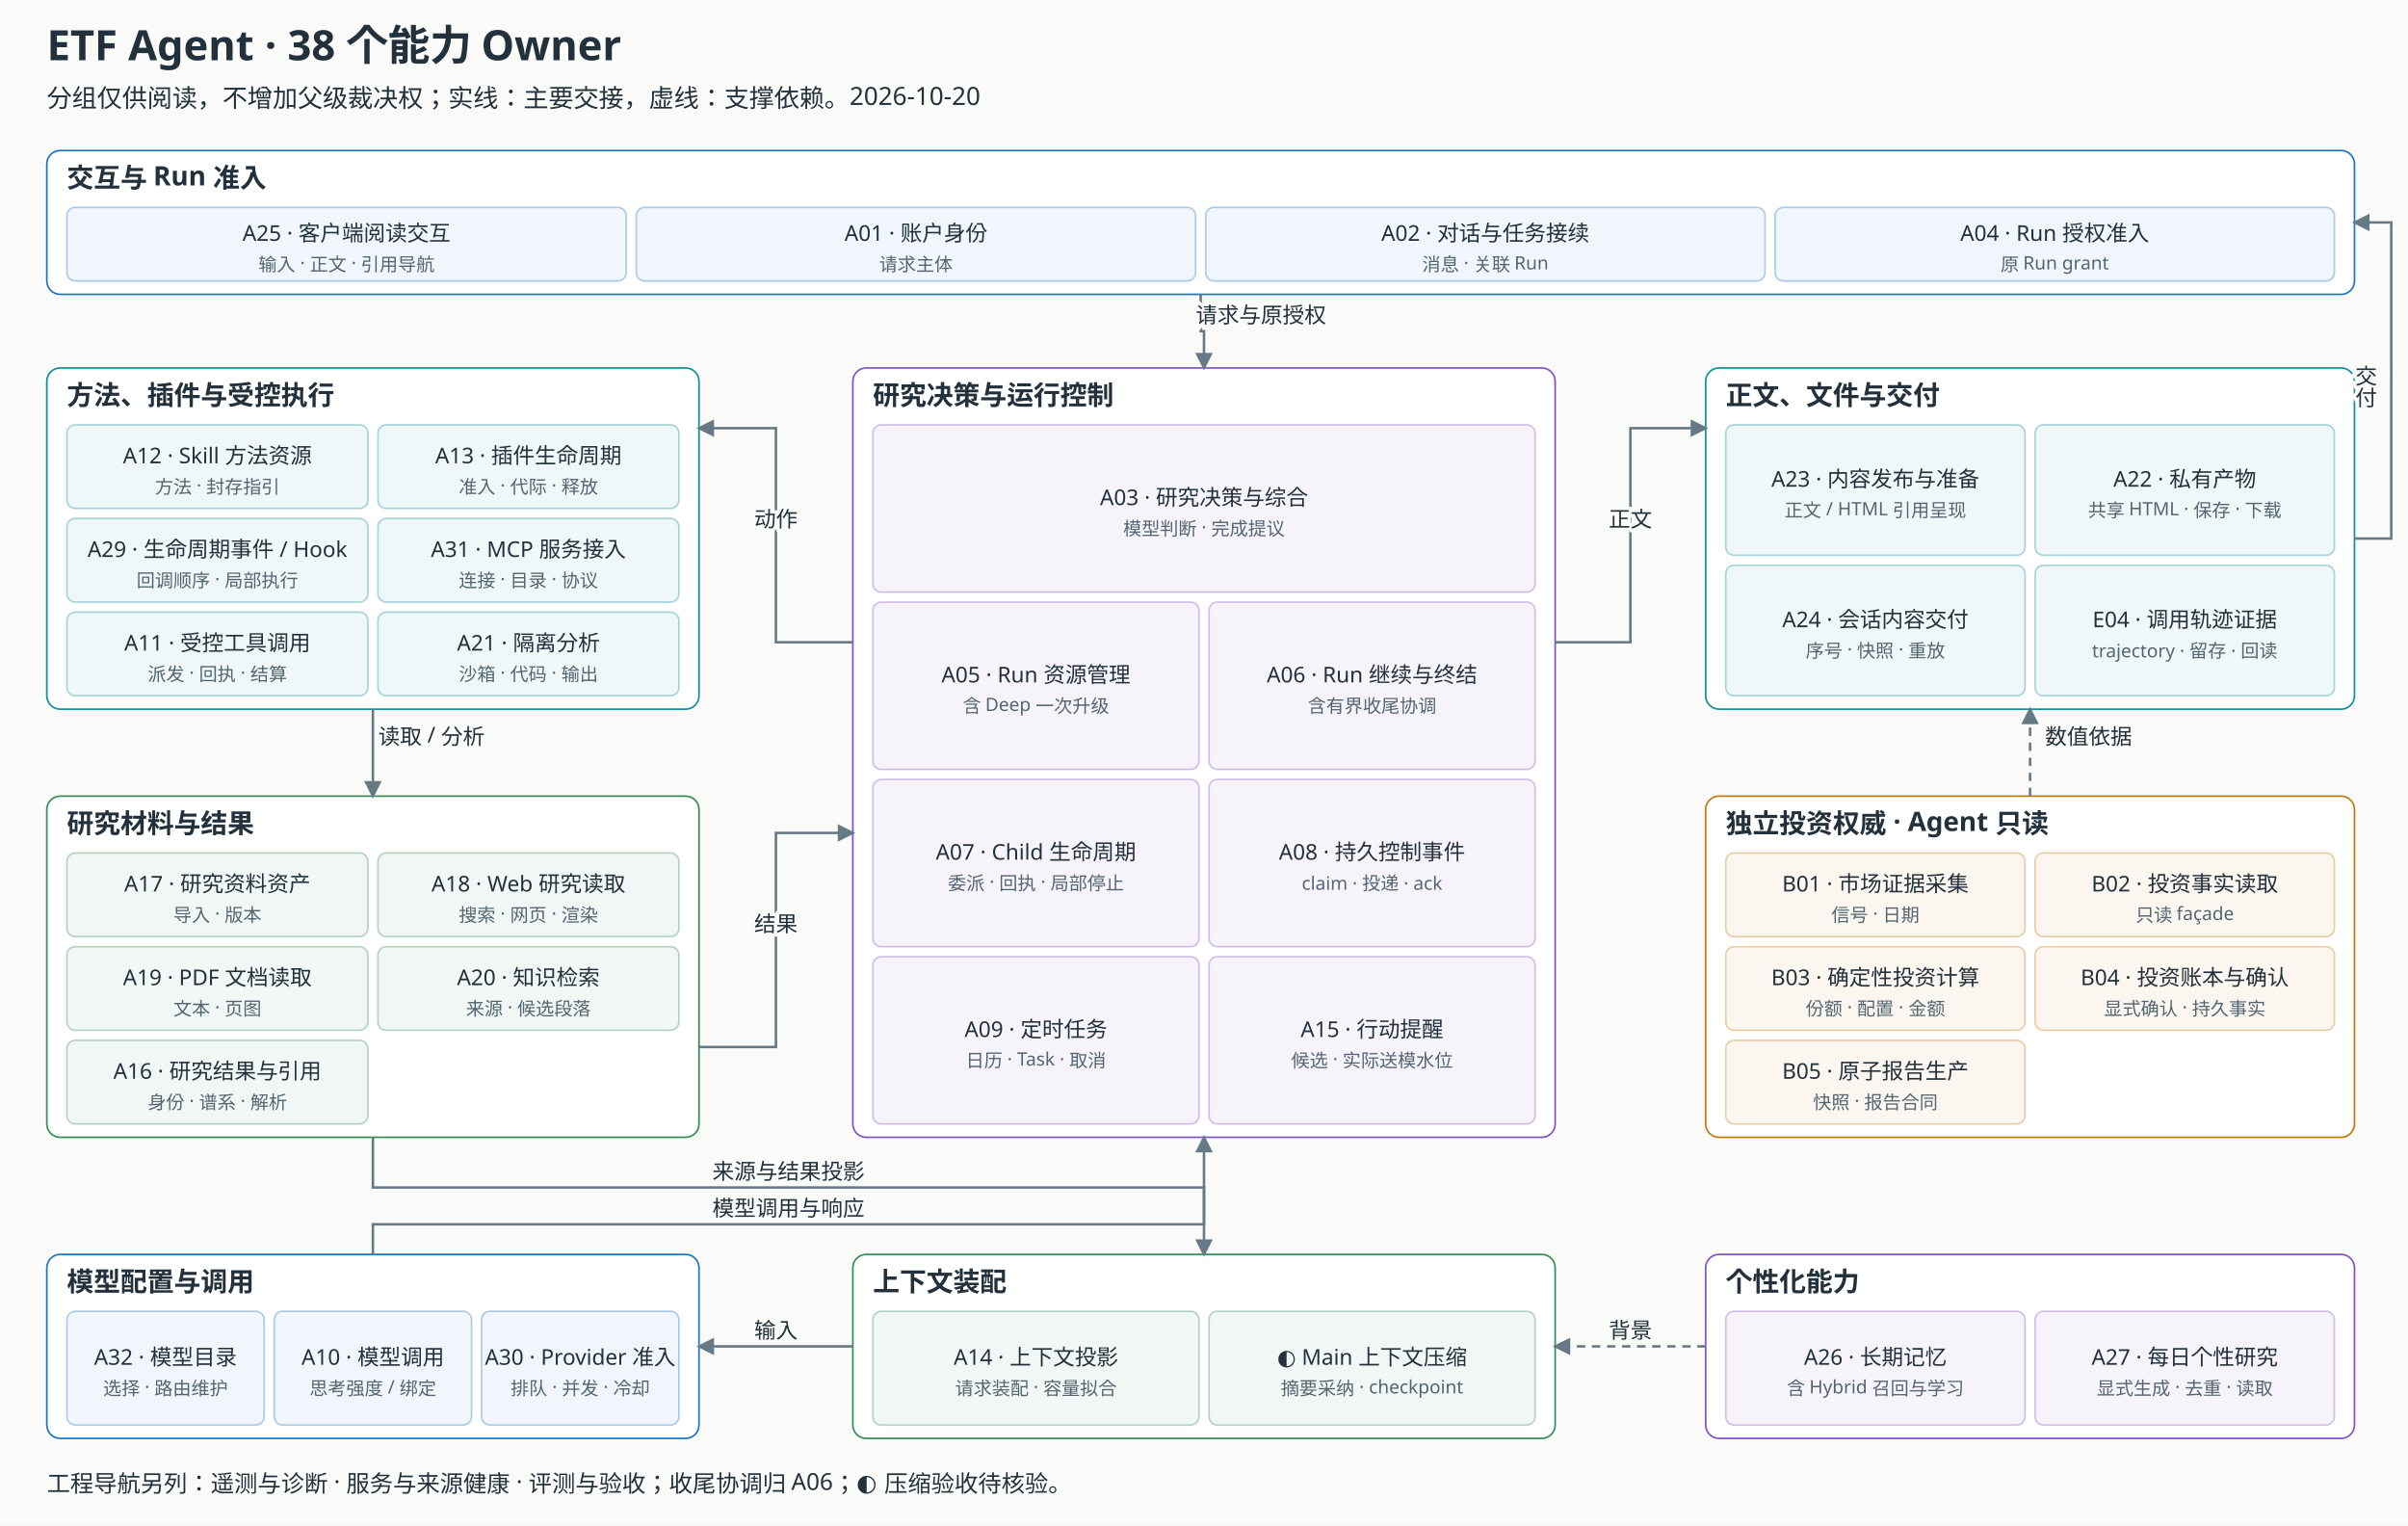
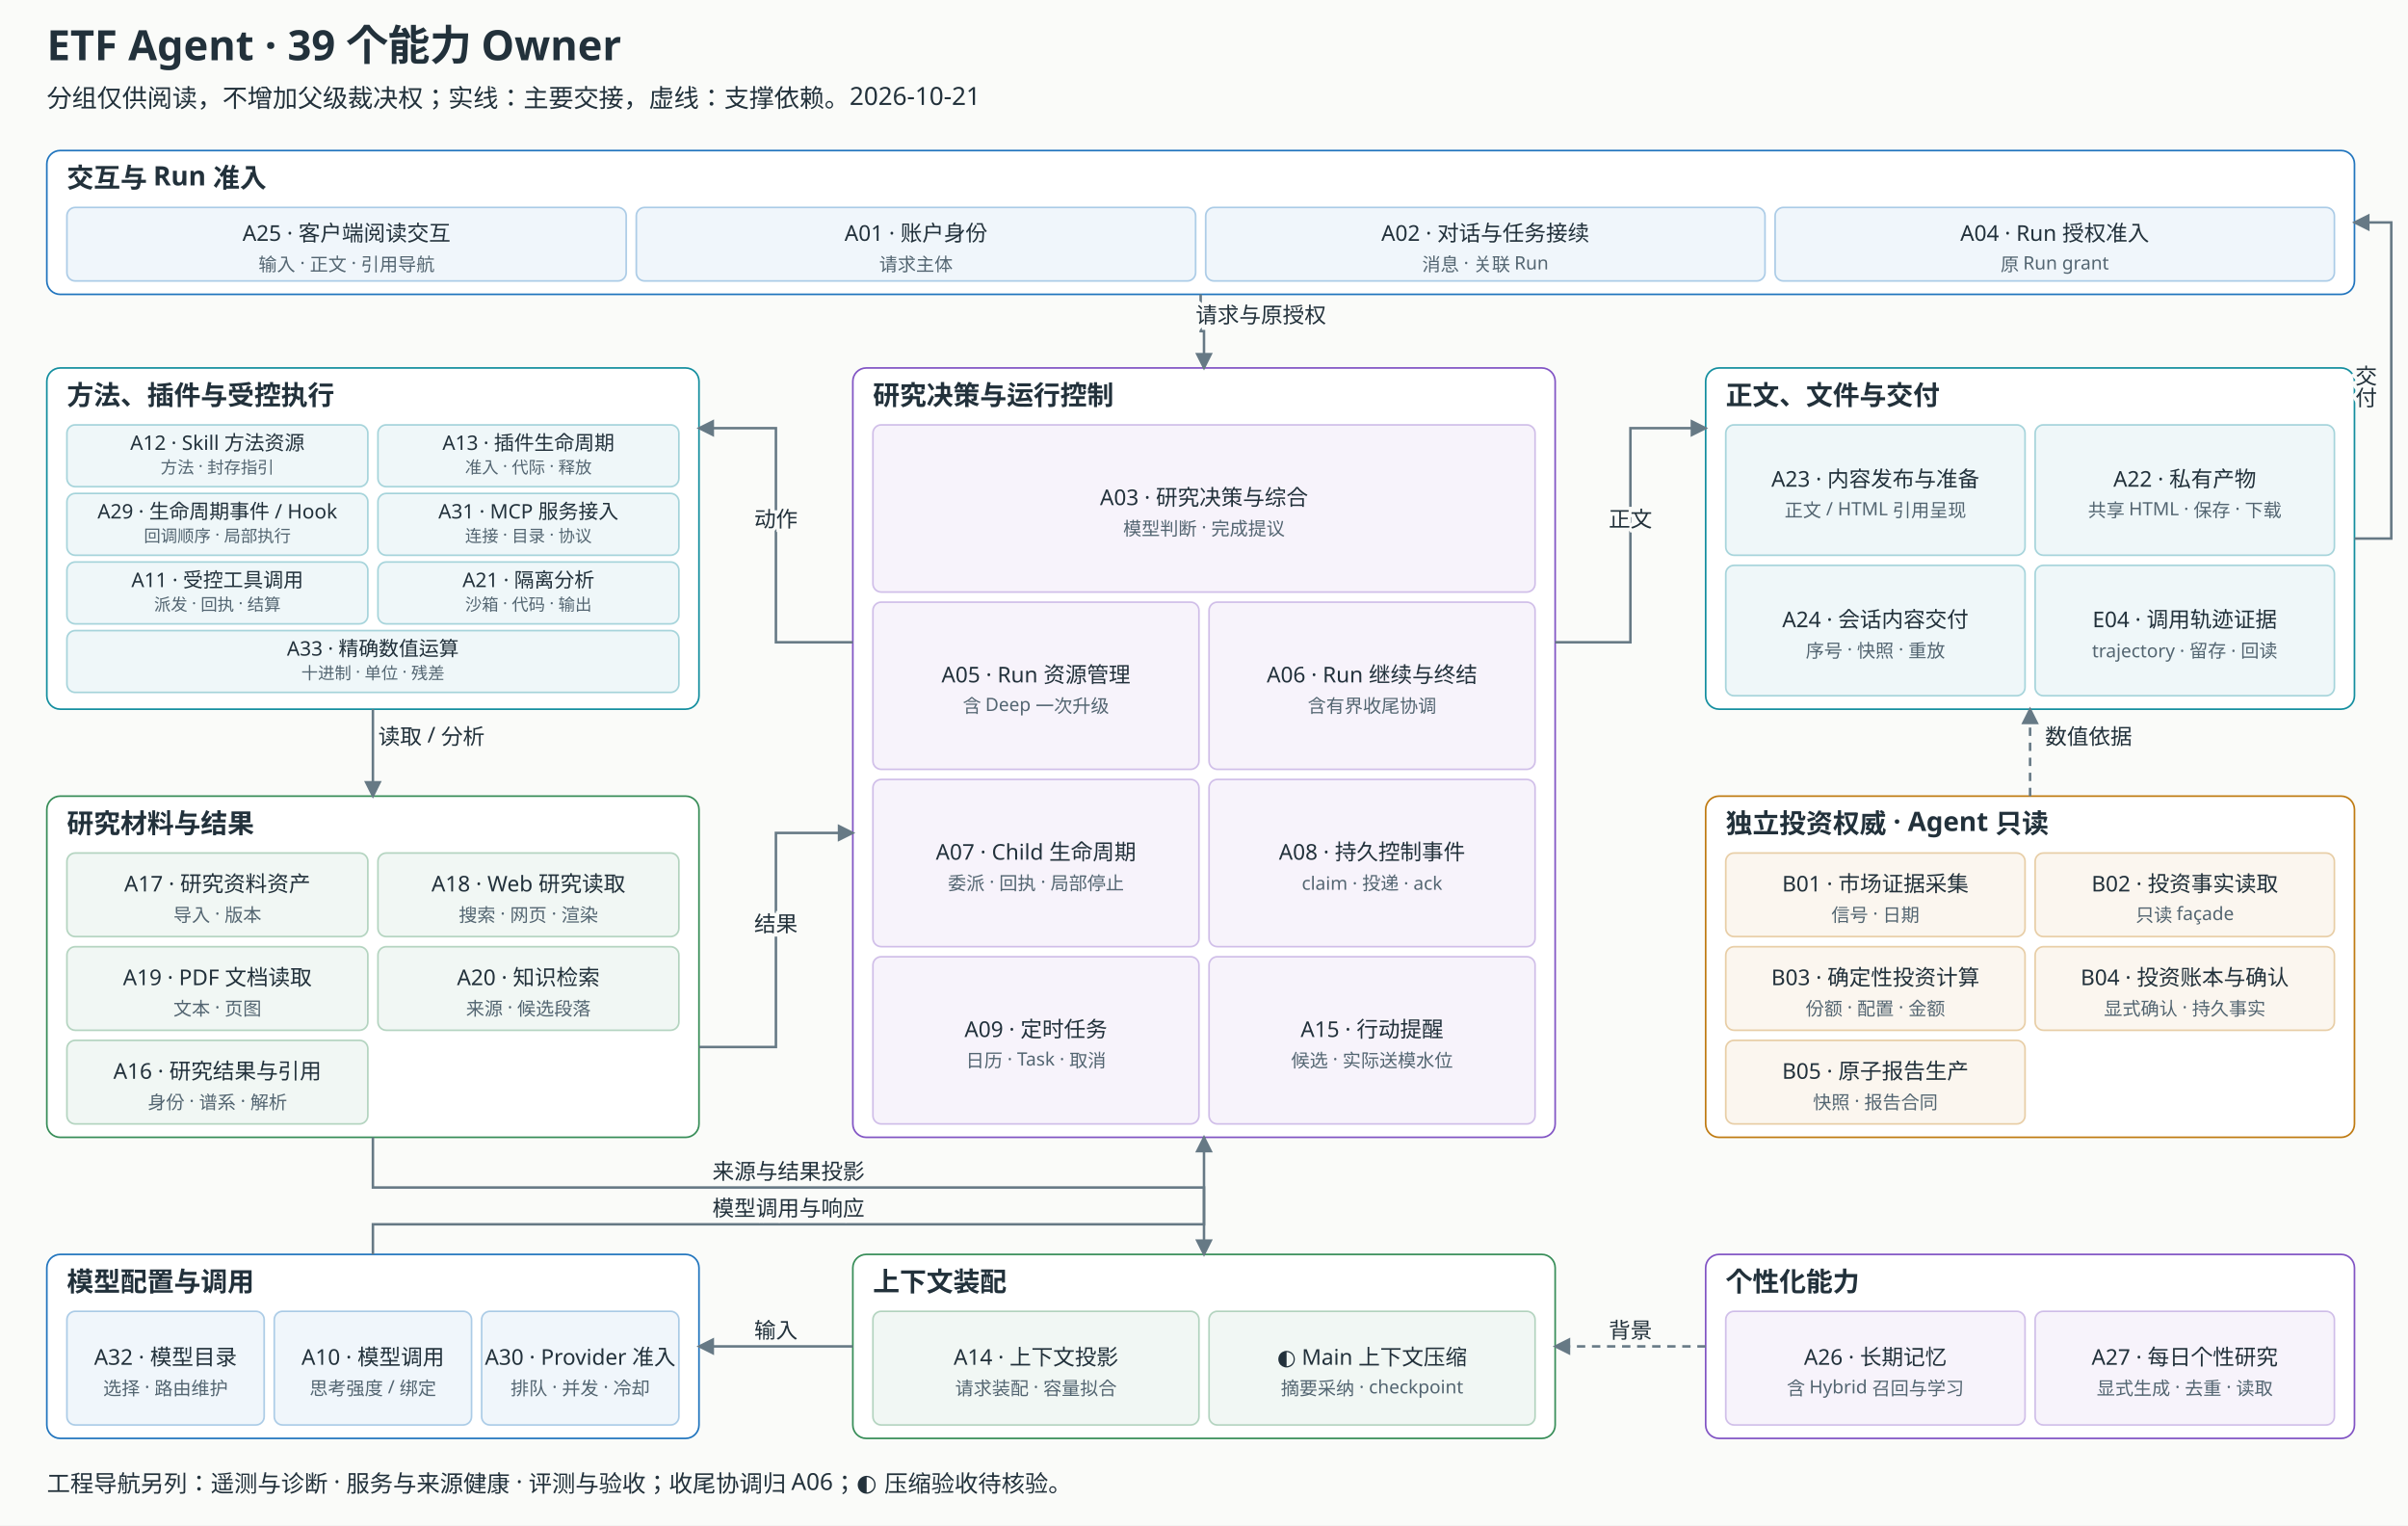
<svg xmlns="http://www.w3.org/2000/svg" viewBox="0 0 1440 912" role="img" aria-labelledby="title desc">
  <defs>
    <marker id="arrow" markerWidth="7" markerHeight="7" refX="6" refY="3.5" orient="auto">
      <path d="M0 0L7 3.5L0 7" fill="#667985" />
    </marker>
  </defs>
  <rect width="1440" height="912" fill="#fafbf9" />
  <g font-family="system-ui,PingFang SC,Microsoft YaHei,sans-serif" fill="#22313b">
-     <text x="28" y="36" font-size="25" font-weight="600">ETF Agent · 38 个能力 Owner</text>
-     <text x="28" y="64" font-size="15">分组仅供阅读，不增加父级裁决权；实线：主要交接，虚线：支撑依赖。2026-10-20</text>
+     <text x="28" y="36" font-size="25" font-weight="600">ETF Agent · 39 个能力 Owner</text>
+     <text x="28" y="64" font-size="15">分组仅供阅读，不增加父级裁决权；实线：主要交接，虚线：支撑依赖。2026-10-21</text>
    <rect x="28" y="90" width="1380" height="86" rx="8" fill="#fff" stroke="#2175be" />
    <text x="40" y="112" font-size="16" font-weight="600">交互与 Run 准入</text>
    <rect x="40.0" y="124.0" width="334.5" height="44.0" rx="5" fill="#2175be" fill-opacity=".07" stroke="#2175be" stroke-opacity=".35" />
    <text x="207.25" y="144.0" text-anchor="middle" font-size="13">A25 · 客户端阅读交互</text>
    <text x="207.25" y="162.0" text-anchor="middle" font-size="11" fill="#536571">输入 · 正文 · 引用导航</text>
    <rect x="380.5" y="124.0" width="334.5" height="44.0" rx="5" fill="#2175be" fill-opacity=".07" stroke="#2175be" stroke-opacity=".35" />
    <text x="547.75" y="144.0" text-anchor="middle" font-size="13">A01 · 账户身份</text>
    <text x="547.75" y="162.0" text-anchor="middle" font-size="11" fill="#536571">请求主体</text>
    <rect x="721.0" y="124.0" width="334.5" height="44.0" rx="5" fill="#2175be" fill-opacity=".07" stroke="#2175be" stroke-opacity=".35" />
    <text x="888.25" y="144.0" text-anchor="middle" font-size="13">A02 · 对话与任务接续</text>
    <text x="888.25" y="162.0" text-anchor="middle" font-size="11" fill="#536571">消息 · 关联 Run</text>
    <rect x="1061.5" y="124.0" width="334.5" height="44.0" rx="5" fill="#2175be" fill-opacity=".07" stroke="#2175be" stroke-opacity=".35" />
    <text x="1228.75" y="144.0" text-anchor="middle" font-size="13">A04 · Run 授权准入</text>
    <text x="1228.75" y="162.0" text-anchor="middle" font-size="11" fill="#536571">原 Run grant</text>
    <rect x="28" y="220" width="390" height="204" rx="8" fill="#fff" stroke="#138e9f" />
    <text x="40" y="242" font-size="16" font-weight="600">方法、插件与受控执行</text>
-     <rect x="40.0" y="254.0" width="180.0" height="50.0" rx="5" fill="#138e9f" fill-opacity=".07" stroke="#138e9f" stroke-opacity=".35" />
-     <text x="130.0" y="277.0" text-anchor="middle" font-size="13">A12 · Skill 方法资源</text>
-     <text x="130.0" y="295.0" text-anchor="middle" font-size="11" fill="#536571">方法 · 封存指引</text>
-     <rect x="226.0" y="254.0" width="180.0" height="50.0" rx="5" fill="#138e9f" fill-opacity=".07" stroke="#138e9f" stroke-opacity=".35" />
-     <text x="316.0" y="277.0" text-anchor="middle" font-size="13">A13 · 插件生命周期</text>
-     <text x="316.0" y="295.0" text-anchor="middle" font-size="11" fill="#536571">准入 · 代际 · 释放</text>
-     <rect x="40.0" y="310.0" width="180.0" height="50.0" rx="5" fill="#138e9f" fill-opacity=".07" stroke="#138e9f" stroke-opacity=".35" />
-     <text x="130.0" y="333.0" text-anchor="middle" font-size="13">A29 · 生命周期事件 / Hook</text>
-     <text x="130.0" y="351.0" text-anchor="middle" font-size="11" fill="#536571">回调顺序 · 局部执行</text>
-     <rect x="226.0" y="310.0" width="180.0" height="50.0" rx="5" fill="#138e9f" fill-opacity=".07" stroke="#138e9f" stroke-opacity=".35" />
-     <text x="316.0" y="333.0" text-anchor="middle" font-size="13">A31 · MCP 服务接入</text>
-     <text x="316.0" y="351.0" text-anchor="middle" font-size="11" fill="#536571">连接 · 目录 · 协议</text>
-     <rect x="40.0" y="366.0" width="180.0" height="50.0" rx="5" fill="#138e9f" fill-opacity=".07" stroke="#138e9f" stroke-opacity=".35" />
-     <text x="130.0" y="389.0" text-anchor="middle" font-size="13">A11 · 受控工具调用</text>
-     <text x="130.0" y="407.0" text-anchor="middle" font-size="11" fill="#536571">派发 · 回执 · 结算</text>
-     <rect x="226.0" y="366.0" width="180.0" height="50.0" rx="5" fill="#138e9f" fill-opacity=".07" stroke="#138e9f" stroke-opacity=".35" />
-     <text x="316.0" y="389.0" text-anchor="middle" font-size="13">A21 · 隔离分析</text>
-     <text x="316.0" y="407.0" text-anchor="middle" font-size="11" fill="#536571">沙箱 · 代码 · 输出</text>
+     <rect x="40.0" y="254.0" width="180.0" height="37.0" rx="5" fill="#138e9f" fill-opacity=".07" stroke="#138e9f" stroke-opacity=".35" />
+     <text x="130.0" y="269.0" text-anchor="middle" font-size="12">A12 · Skill 方法资源</text>
+     <text x="130.0" y="283.0" text-anchor="middle" font-size="10" fill="#536571">方法 · 封存指引</text>
+     <rect x="226.0" y="254.0" width="180.0" height="37.0" rx="5" fill="#138e9f" fill-opacity=".07" stroke="#138e9f" stroke-opacity=".35" />
+     <text x="316.0" y="269.0" text-anchor="middle" font-size="12">A13 · 插件生命周期</text>
+     <text x="316.0" y="283.0" text-anchor="middle" font-size="10" fill="#536571">准入 · 代际 · 释放</text>
+     <rect x="40.0" y="295.0" width="180.0" height="37.0" rx="5" fill="#138e9f" fill-opacity=".07" stroke="#138e9f" stroke-opacity=".35" />
+     <text x="130.0" y="310.0" text-anchor="middle" font-size="12">A29 · 生命周期事件 / Hook</text>
+     <text x="130.0" y="324.0" text-anchor="middle" font-size="10" fill="#536571">回调顺序 · 局部执行</text>
+     <rect x="226.0" y="295.0" width="180.0" height="37.0" rx="5" fill="#138e9f" fill-opacity=".07" stroke="#138e9f" stroke-opacity=".35" />
+     <text x="316.0" y="310.0" text-anchor="middle" font-size="12">A31 · MCP 服务接入</text>
+     <text x="316.0" y="324.0" text-anchor="middle" font-size="10" fill="#536571">连接 · 目录 · 协议</text>
+     <rect x="40.0" y="336.0" width="180.0" height="37.0" rx="5" fill="#138e9f" fill-opacity=".07" stroke="#138e9f" stroke-opacity=".35" />
+     <text x="130.0" y="351.0" text-anchor="middle" font-size="12">A11 · 受控工具调用</text>
+     <text x="130.0" y="365.0" text-anchor="middle" font-size="10" fill="#536571">派发 · 回执 · 结算</text>
+     <rect x="226.0" y="336.0" width="180.0" height="37.0" rx="5" fill="#138e9f" fill-opacity=".07" stroke="#138e9f" stroke-opacity=".35" />
+     <text x="316.0" y="351.0" text-anchor="middle" font-size="12">A21 · 隔离分析</text>
+     <text x="316.0" y="365.0" text-anchor="middle" font-size="10" fill="#536571">沙箱 · 代码 · 输出</text>
+     <rect x="40.0" y="377.0" width="366.0" height="37.0" rx="5" fill="#138e9f" fill-opacity=".07" stroke="#138e9f" stroke-opacity=".35" />
+     <text x="223.0" y="392.0" text-anchor="middle" font-size="12">A33 · 精确数值运算</text>
+     <text x="223.0" y="406.0" text-anchor="middle" font-size="10" fill="#536571">十进制 · 单位 · 残差</text>
    <rect x="510" y="220" width="420" height="460" rx="8" fill="#fff" stroke="#8154c4" />
    <text x="522" y="242" font-size="16" font-weight="600">研究决策与运行控制</text>
    <rect x="522.0" y="254.0" width="396.0" height="100.0" rx="5" fill="#8154c4" fill-opacity=".07" stroke="#8154c4" stroke-opacity=".35" />
    <text x="720.0" y="302.0" text-anchor="middle" font-size="13">A03 · 研究决策与综合</text>
    <text x="720.0" y="320.0" text-anchor="middle" font-size="11" fill="#536571">模型判断 · 完成提议</text>
    <rect x="522.0" y="360.0" width="195.0" height="100.0" rx="5" fill="#8154c4" fill-opacity=".07" stroke="#8154c4" stroke-opacity=".35" />
    <text x="619.5" y="408.0" text-anchor="middle" font-size="13">A05 · Run 资源管理</text>
    <text x="619.5" y="426.0" text-anchor="middle" font-size="11" fill="#536571">含 Deep 一次升级</text>
    <rect x="723.0" y="360.0" width="195.0" height="100.0" rx="5" fill="#8154c4" fill-opacity=".07" stroke="#8154c4" stroke-opacity=".35" />
    <text x="820.5" y="408.0" text-anchor="middle" font-size="13">A06 · Run 继续与终结</text>
    <text x="820.5" y="426.0" text-anchor="middle" font-size="11" fill="#536571">含有界收尾协调</text>
    <rect x="522.0" y="466.0" width="195.0" height="100.0" rx="5" fill="#8154c4" fill-opacity=".07" stroke="#8154c4" stroke-opacity=".35" />
    <text x="619.5" y="514.0" text-anchor="middle" font-size="13">A07 · Child 生命周期</text>
    <text x="619.5" y="532.0" text-anchor="middle" font-size="11" fill="#536571">委派 · 回执 · 局部停止</text>
    <rect x="723.0" y="466.0" width="195.0" height="100.0" rx="5" fill="#8154c4" fill-opacity=".07" stroke="#8154c4" stroke-opacity=".35" />
    <text x="820.5" y="514.0" text-anchor="middle" font-size="13">A08 · 持久控制事件</text>
    <text x="820.5" y="532.0" text-anchor="middle" font-size="11" fill="#536571">claim · 投递 · ack</text>
    <rect x="522.0" y="572.0" width="195.0" height="100.0" rx="5" fill="#8154c4" fill-opacity=".07" stroke="#8154c4" stroke-opacity=".35" />
    <text x="619.5" y="620.0" text-anchor="middle" font-size="13">A09 · 定时任务</text>
    <text x="619.5" y="638.0" text-anchor="middle" font-size="11" fill="#536571">日历 · Task · 取消</text>
    <rect x="723.0" y="572.0" width="195.0" height="100.0" rx="5" fill="#8154c4" fill-opacity=".07" stroke="#8154c4" stroke-opacity=".35" />
    <text x="820.5" y="620.0" text-anchor="middle" font-size="13">A15 · 行动提醒</text>
    <text x="820.5" y="638.0" text-anchor="middle" font-size="11" fill="#536571">候选 · 实际送模水位</text>
    <rect x="1020" y="220" width="388" height="204" rx="8" fill="#fff" stroke="#138e9f" />
    <text x="1032" y="242" font-size="16" font-weight="600">正文、文件与交付</text>
    <rect x="1032.0" y="254.0" width="179.0" height="78.0" rx="5" fill="#138e9f" fill-opacity=".07" stroke="#138e9f" stroke-opacity=".35" />
    <text x="1121.5" y="291.0" text-anchor="middle" font-size="13">A23 · 内容发布与准备</text>
    <text x="1121.5" y="309.0" text-anchor="middle" font-size="11" fill="#536571">正文 / HTML 引用呈现</text>
    <rect x="1217.0" y="254.0" width="179.0" height="78.0" rx="5" fill="#138e9f" fill-opacity=".07" stroke="#138e9f" stroke-opacity=".35" />
    <text x="1306.5" y="291.0" text-anchor="middle" font-size="13">A22 · 私有产物</text>
    <text x="1306.5" y="309.0" text-anchor="middle" font-size="11" fill="#536571">共享 HTML · 保存 · 下载</text>
    <rect x="1032.0" y="338.0" width="179.0" height="78.0" rx="5" fill="#138e9f" fill-opacity=".07" stroke="#138e9f" stroke-opacity=".35" />
    <text x="1121.5" y="375.0" text-anchor="middle" font-size="13">A24 · 会话内容交付</text>
    <text x="1121.5" y="393.0" text-anchor="middle" font-size="11" fill="#536571">序号 · 快照 · 重放</text>
    <rect x="1217.0" y="338.0" width="179.0" height="78.0" rx="5" fill="#138e9f" fill-opacity=".07" stroke="#138e9f" stroke-opacity=".35" />
    <text x="1306.5" y="375.0" text-anchor="middle" font-size="13">E04 · 调用轨迹证据</text>
    <text x="1306.5" y="393.0" text-anchor="middle" font-size="11" fill="#536571">trajectory · 留存 · 回读</text>
    <rect x="28" y="476" width="390" height="204" rx="8" fill="#fff" stroke="#378d58" />
    <text x="40" y="498" font-size="16" font-weight="600">研究材料与结果</text>
    <rect x="40.0" y="510.0" width="180.0" height="50.0" rx="5" fill="#378d58" fill-opacity=".07" stroke="#378d58" stroke-opacity=".35" />
    <text x="130.0" y="533.0" text-anchor="middle" font-size="13">A17 · 研究资料资产</text>
    <text x="130.0" y="551.0" text-anchor="middle" font-size="11" fill="#536571">导入 · 版本</text>
    <rect x="226.0" y="510.0" width="180.0" height="50.0" rx="5" fill="#378d58" fill-opacity=".07" stroke="#378d58" stroke-opacity=".35" />
    <text x="316.0" y="533.0" text-anchor="middle" font-size="13">A18 · Web 研究读取</text>
    <text x="316.0" y="551.0" text-anchor="middle" font-size="11" fill="#536571">搜索 · 网页 · 渲染</text>
    <rect x="40.0" y="566.0" width="180.0" height="50.0" rx="5" fill="#378d58" fill-opacity=".07" stroke="#378d58" stroke-opacity=".35" />
    <text x="130.0" y="589.0" text-anchor="middle" font-size="13">A19 · PDF 文档读取</text>
    <text x="130.0" y="607.0" text-anchor="middle" font-size="11" fill="#536571">文本 · 页图</text>
    <rect x="226.0" y="566.0" width="180.0" height="50.0" rx="5" fill="#378d58" fill-opacity=".07" stroke="#378d58" stroke-opacity=".35" />
    <text x="316.0" y="589.0" text-anchor="middle" font-size="13">A20 · 知识检索</text>
    <text x="316.0" y="607.0" text-anchor="middle" font-size="11" fill="#536571">来源 · 候选段落</text>
    <rect x="40.0" y="622.0" width="180.0" height="50.0" rx="5" fill="#378d58" fill-opacity=".07" stroke="#378d58" stroke-opacity=".35" />
    <text x="130.0" y="645.0" text-anchor="middle" font-size="13">A16 · 研究结果与引用</text>
    <text x="130.0" y="663.0" text-anchor="middle" font-size="11" fill="#536571">身份 · 谱系 · 解析</text>
    <rect x="1020" y="476" width="388" height="204" rx="8" fill="#fff" stroke="#bf7b12" />
    <text x="1032" y="498" font-size="16" font-weight="600">独立投资权威 · Agent 只读</text>
    <rect x="1032.0" y="510.0" width="179.0" height="50.0" rx="5" fill="#bf7b12" fill-opacity=".07" stroke="#bf7b12" stroke-opacity=".35" />
    <text x="1121.5" y="533.0" text-anchor="middle" font-size="13">B01 · 市场证据采集</text>
    <text x="1121.5" y="551.0" text-anchor="middle" font-size="11" fill="#536571">信号 · 日期</text>
    <rect x="1217.0" y="510.0" width="179.0" height="50.0" rx="5" fill="#bf7b12" fill-opacity=".07" stroke="#bf7b12" stroke-opacity=".35" />
    <text x="1306.5" y="533.0" text-anchor="middle" font-size="13">B02 · 投资事实读取</text>
    <text x="1306.5" y="551.0" text-anchor="middle" font-size="11" fill="#536571">只读 façade</text>
    <rect x="1032.0" y="566.0" width="179.0" height="50.0" rx="5" fill="#bf7b12" fill-opacity=".07" stroke="#bf7b12" stroke-opacity=".35" />
    <text x="1121.5" y="589.0" text-anchor="middle" font-size="13">B03 · 确定性投资计算</text>
    <text x="1121.5" y="607.0" text-anchor="middle" font-size="11" fill="#536571">份额 · 配置 · 金额</text>
    <rect x="1217.0" y="566.0" width="179.0" height="50.0" rx="5" fill="#bf7b12" fill-opacity=".07" stroke="#bf7b12" stroke-opacity=".35" />
    <text x="1306.5" y="589.0" text-anchor="middle" font-size="13">B04 · 投资账本与确认</text>
    <text x="1306.5" y="607.0" text-anchor="middle" font-size="11" fill="#536571">显式确认 · 持久事实</text>
    <rect x="1032.0" y="622.0" width="179.0" height="50.0" rx="5" fill="#bf7b12" fill-opacity=".07" stroke="#bf7b12" stroke-opacity=".35" />
    <text x="1121.5" y="645.0" text-anchor="middle" font-size="13">B05 · 原子报告生产</text>
    <text x="1121.5" y="663.0" text-anchor="middle" font-size="11" fill="#536571">快照 · 报告合同</text>
    <rect x="28" y="750" width="390" height="110" rx="8" fill="#fff" stroke="#2175be" />
    <text x="40" y="772" font-size="16" font-weight="600">模型配置与调用</text>
    <rect x="40.0" y="784.0" width="118.0" height="68.0" rx="5" fill="#2175be" fill-opacity=".07" stroke="#2175be" stroke-opacity=".35" />
    <text x="99.0" y="816.0" text-anchor="middle" font-size="13">A32 · 模型目录</text>
    <text x="99.0" y="834.0" text-anchor="middle" font-size="11" fill="#536571">选择 · 路由维护</text>
    <rect x="164.0" y="784.0" width="118.0" height="68.0" rx="5" fill="#2175be" fill-opacity=".07" stroke="#2175be" stroke-opacity=".35" />
    <text x="223.0" y="816.0" text-anchor="middle" font-size="13">A10 · 模型调用</text>
    <text x="223.0" y="834.0" text-anchor="middle" font-size="11" fill="#536571">思考强度 / 绑定</text>
    <rect x="288.0" y="784.0" width="118.0" height="68.0" rx="5" fill="#2175be" fill-opacity=".07" stroke="#2175be" stroke-opacity=".35" />
    <text x="347.0" y="816.0" text-anchor="middle" font-size="13">A30 · Provider 准入</text>
    <text x="347.0" y="834.0" text-anchor="middle" font-size="11" fill="#536571">排队 · 并发 · 冷却</text>
    <rect x="510" y="750" width="420" height="110" rx="8" fill="#fff" stroke="#378d58" />
    <text x="522" y="772" font-size="16" font-weight="600">上下文装配</text>
    <rect x="522.0" y="784.0" width="195.0" height="68.0" rx="5" fill="#378d58" fill-opacity=".07" stroke="#378d58" stroke-opacity=".35" />
    <text x="619.5" y="816.0" text-anchor="middle" font-size="13">A14 · 上下文投影</text>
    <text x="619.5" y="834.0" text-anchor="middle" font-size="11" fill="#536571">请求装配 · 容量拟合</text>
    <rect x="723.0" y="784.0" width="195.0" height="68.0" rx="5" fill="#378d58" fill-opacity=".07" stroke="#378d58" stroke-opacity=".35" />
    <text x="820.5" y="816.0" text-anchor="middle" font-size="13">◐ Main 上下文压缩</text>
    <text x="820.5" y="834.0" text-anchor="middle" font-size="11" fill="#536571">摘要采纳 · checkpoint</text>
    <rect x="1020" y="750" width="388" height="110" rx="8" fill="#fff" stroke="#8154c4" />
    <text x="1032" y="772" font-size="16" font-weight="600">个性化能力</text>
    <rect x="1032.0" y="784.0" width="179.0" height="68.0" rx="5" fill="#8154c4" fill-opacity=".07" stroke="#8154c4" stroke-opacity=".35" />
    <text x="1121.5" y="816.0" text-anchor="middle" font-size="13">A26 · 长期记忆</text>
    <text x="1121.5" y="834.0" text-anchor="middle" font-size="11" fill="#536571">含 Hybrid 召回与学习</text>
    <rect x="1217.0" y="784.0" width="179.0" height="68.0" rx="5" fill="#8154c4" fill-opacity=".07" stroke="#8154c4" stroke-opacity=".35" />
    <text x="1306.5" y="816.0" text-anchor="middle" font-size="13">A27 · 每日个性研究</text>
    <text x="1306.5" y="834.0" text-anchor="middle" font-size="11" fill="#536571">显式生成 · 去重 · 读取</text>
    <path d="M718.0 176 V198.0 H720.0 V220" fill="none" stroke="#667985" stroke-width="1.5" marker-end="url(#arrow)" />
    <text x="754.0" y="193.0" font-size="13" text-anchor="middle" paint-order="stroke" stroke="#fafbf9" stroke-width="4">请求与原授权</text>
    <path d="M510 384.0 H464.0 V256.0 H418" fill="none" stroke="#667985" stroke-width="1.5" marker-end="url(#arrow)" />
    <text x="464.0" y="315.0" font-size="13" text-anchor="middle" paint-order="stroke" stroke="#fafbf9" stroke-width="4">动作</text>
    <path d="M223.0 424 V450.0 H223.0 V476" fill="none" stroke="#667985" stroke-width="1.5" marker-end="url(#arrow)" />
    <text x="258.0" y="445.0" font-size="13" text-anchor="middle" paint-order="stroke" stroke="#fafbf9" stroke-width="4">读取 / 分析</text>
    <path d="M418 626.0 H464.0 V498.0 H510" fill="none" stroke="#667985" stroke-width="1.5" marker-end="url(#arrow)" />
    <text x="464.0" y="557.0" font-size="13" text-anchor="middle" paint-order="stroke" stroke="#fafbf9" stroke-width="4">结果</text>
    <path d="M930 384.0 H975.0 V256.0 H1020" fill="none" stroke="#667985" stroke-width="1.5" marker-end="url(#arrow)" />
    <text x="975.0" y="315.0" font-size="13" text-anchor="middle" paint-order="stroke" stroke="#fafbf9" stroke-width="4">正文</text>
    <path d="M1214.0 476 V450.0 H1214.0 V424" fill="none" stroke="#667985" stroke-width="1.5" marker-end="url(#arrow)" stroke-dasharray="5 4" />
    <text x="1249.0" y="445.0" font-size="13" text-anchor="middle" paint-order="stroke" stroke="#fafbf9" stroke-width="4">数值依据</text>
    <path d="M223.0 680 V710 H720.0 V750" fill="none" stroke="#667985" stroke-width="1.5" marker-end="url(#arrow)" />
    <text x="471.5" y="705" font-size="13" text-anchor="middle" paint-order="stroke" stroke="#fafbf9" stroke-width="4">来源与结果投影</text>
    <path d="M223.0 750 V732 H720.0 V680" fill="none" stroke="#667985" stroke-width="1.5" marker-end="url(#arrow)" />
    <text x="471.5" y="727" font-size="13" text-anchor="middle" paint-order="stroke" stroke="#fafbf9" stroke-width="4">模型调用与响应</text>
    <path d="M510 805.0 H464.0 V805.0 H418" fill="none" stroke="#667985" stroke-width="1.5" marker-end="url(#arrow)" />
    <text x="464.0" y="800.0" font-size="13" text-anchor="middle" paint-order="stroke" stroke="#fafbf9" stroke-width="4">输入</text>
    <path d="M1020 805.0 H975.0 V805.0 H930" fill="none" stroke="#667985" stroke-width="1.5" marker-end="url(#arrow)" stroke-dasharray="5 4" />
    <text x="975.0" y="800.0" font-size="13" text-anchor="middle" paint-order="stroke" stroke="#fafbf9" stroke-width="4">背景</text>
    <path d="M1408 322.0 H1430 V133.0 H1408" fill="none" stroke="#667985" stroke-width="1.5" marker-end="url(#arrow)" />
    <text x="1415" y="227.5" font-size="13" text-anchor="middle" paint-order="stroke" stroke="#fafbf9" stroke-width="4" writing-mode="vertical-rl">交付</text>
    <text x="28" y="892" font-size="14">工程导航另列：遥测与诊断 · 服务与来源健康 · 评测与验收；收尾协调归 A06；◐ 压缩验收待核验。</text>
  </g>
</svg>
